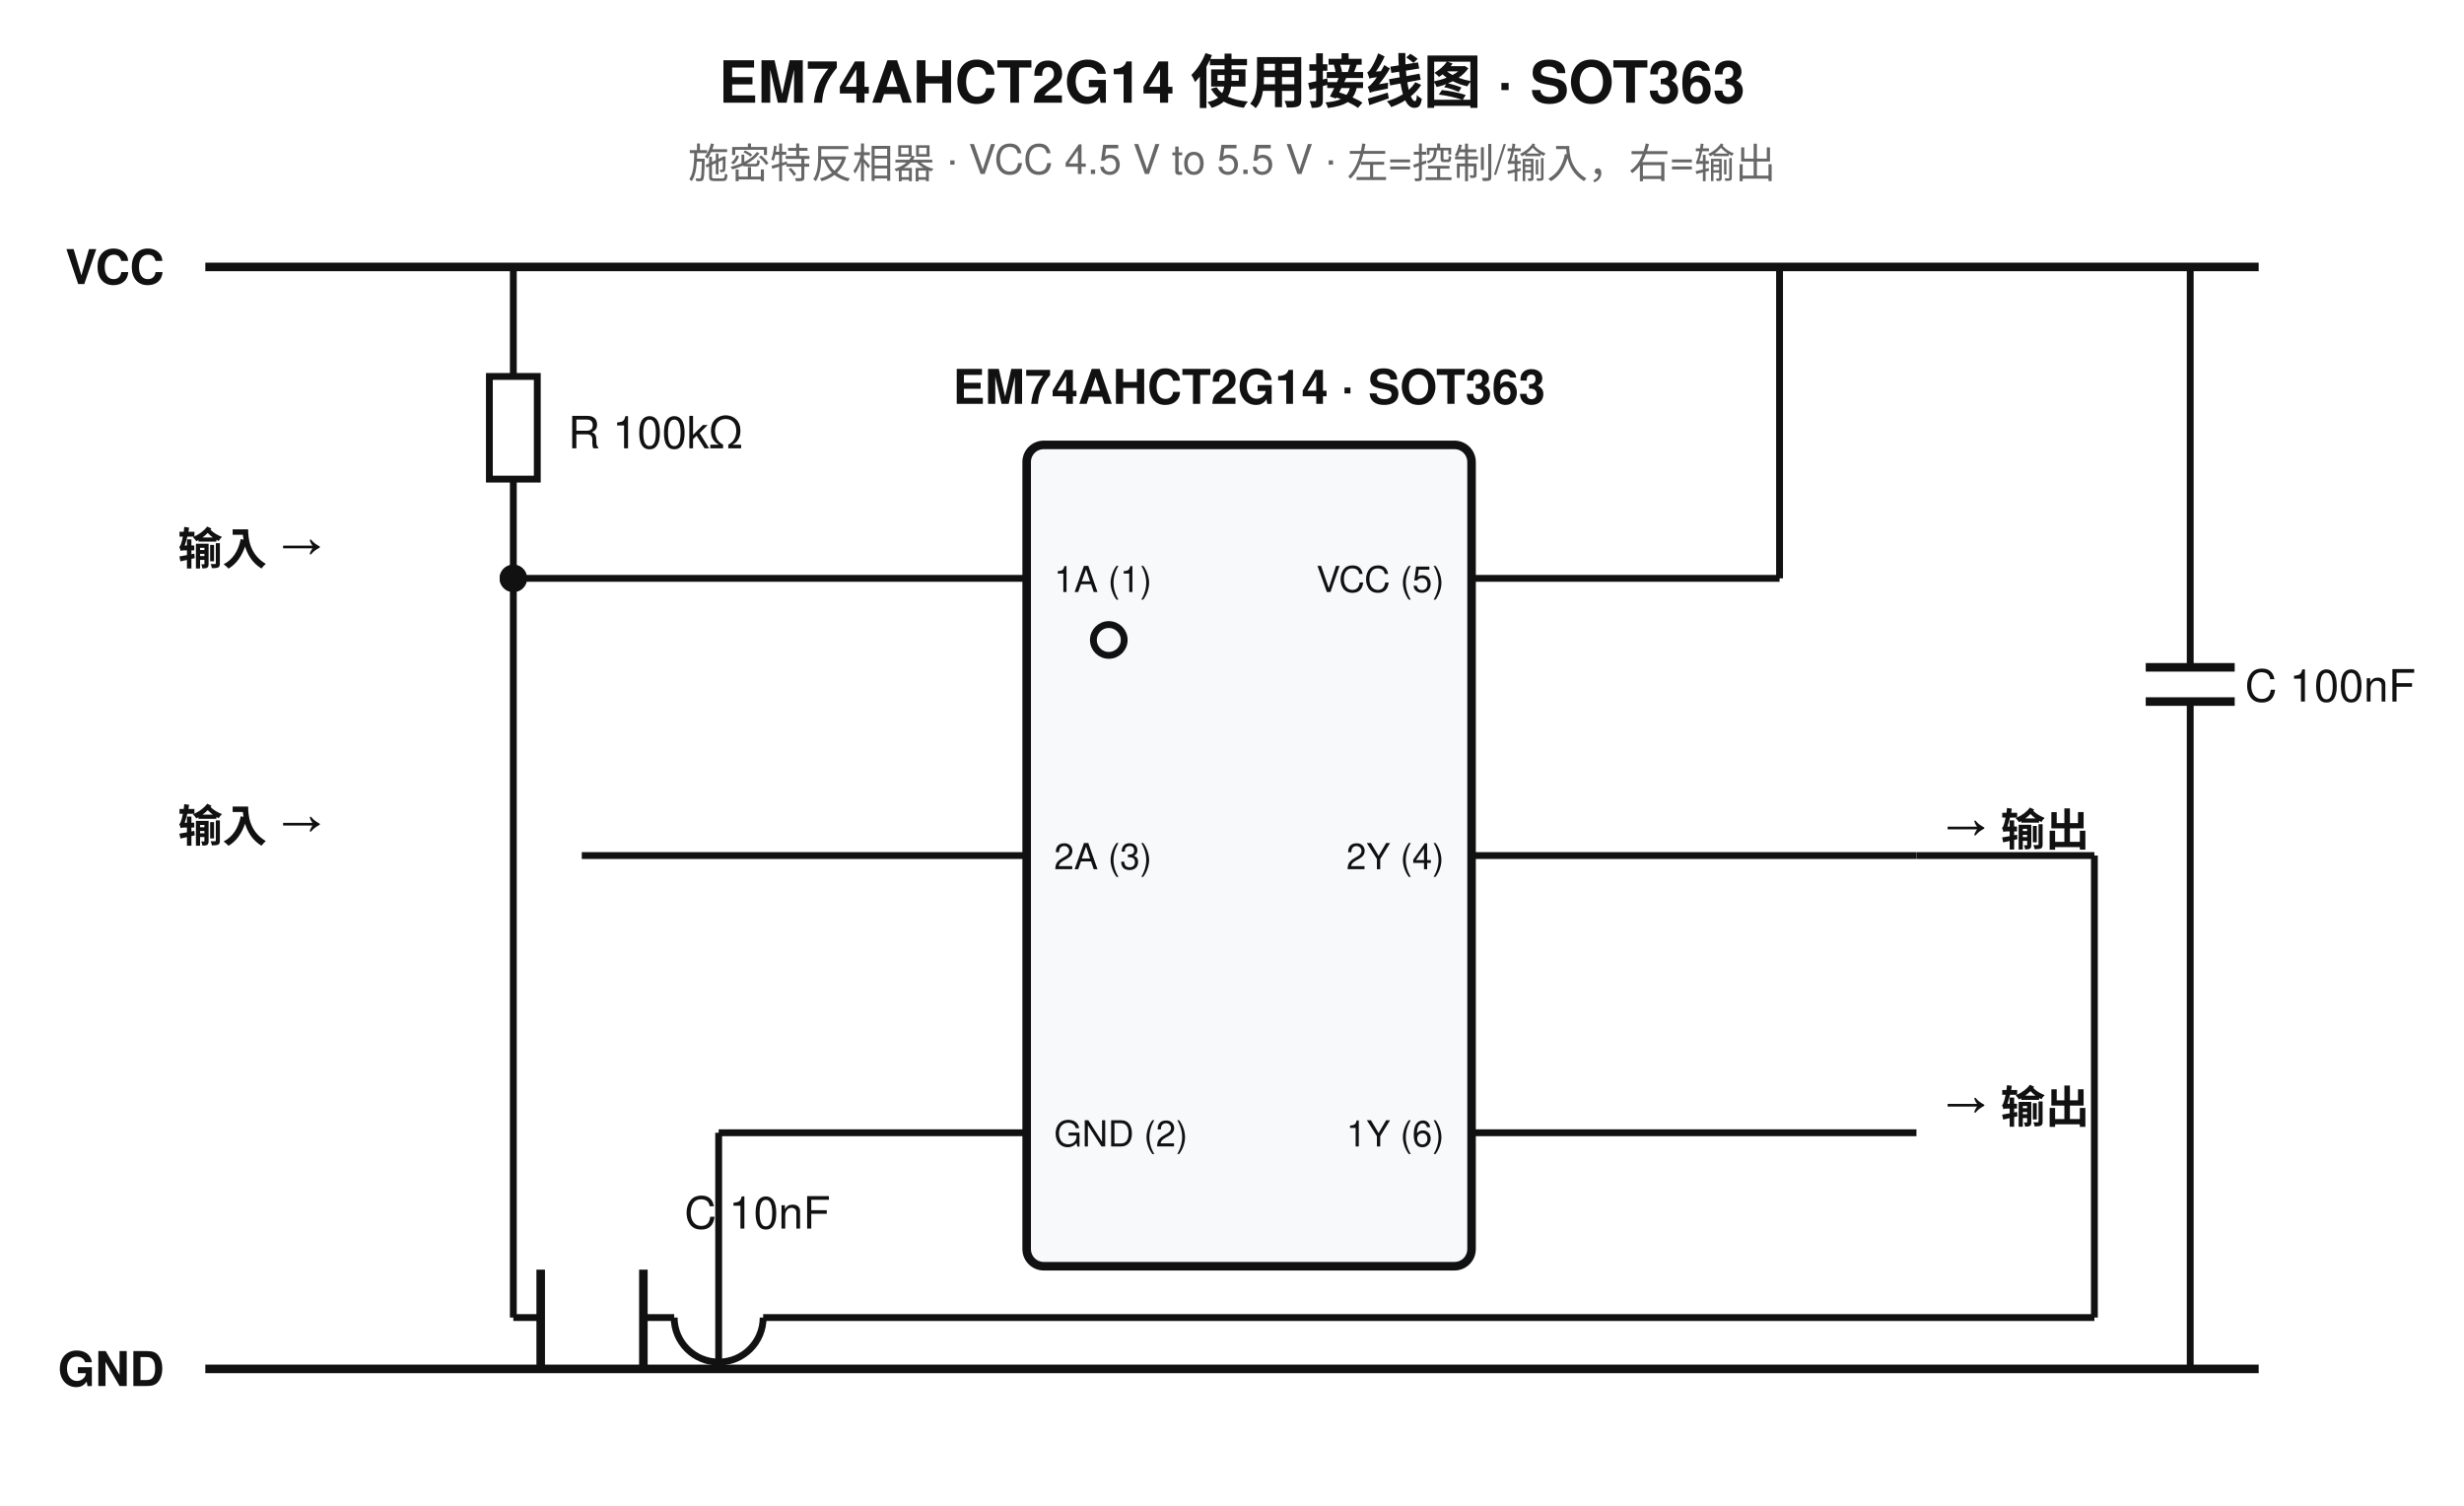
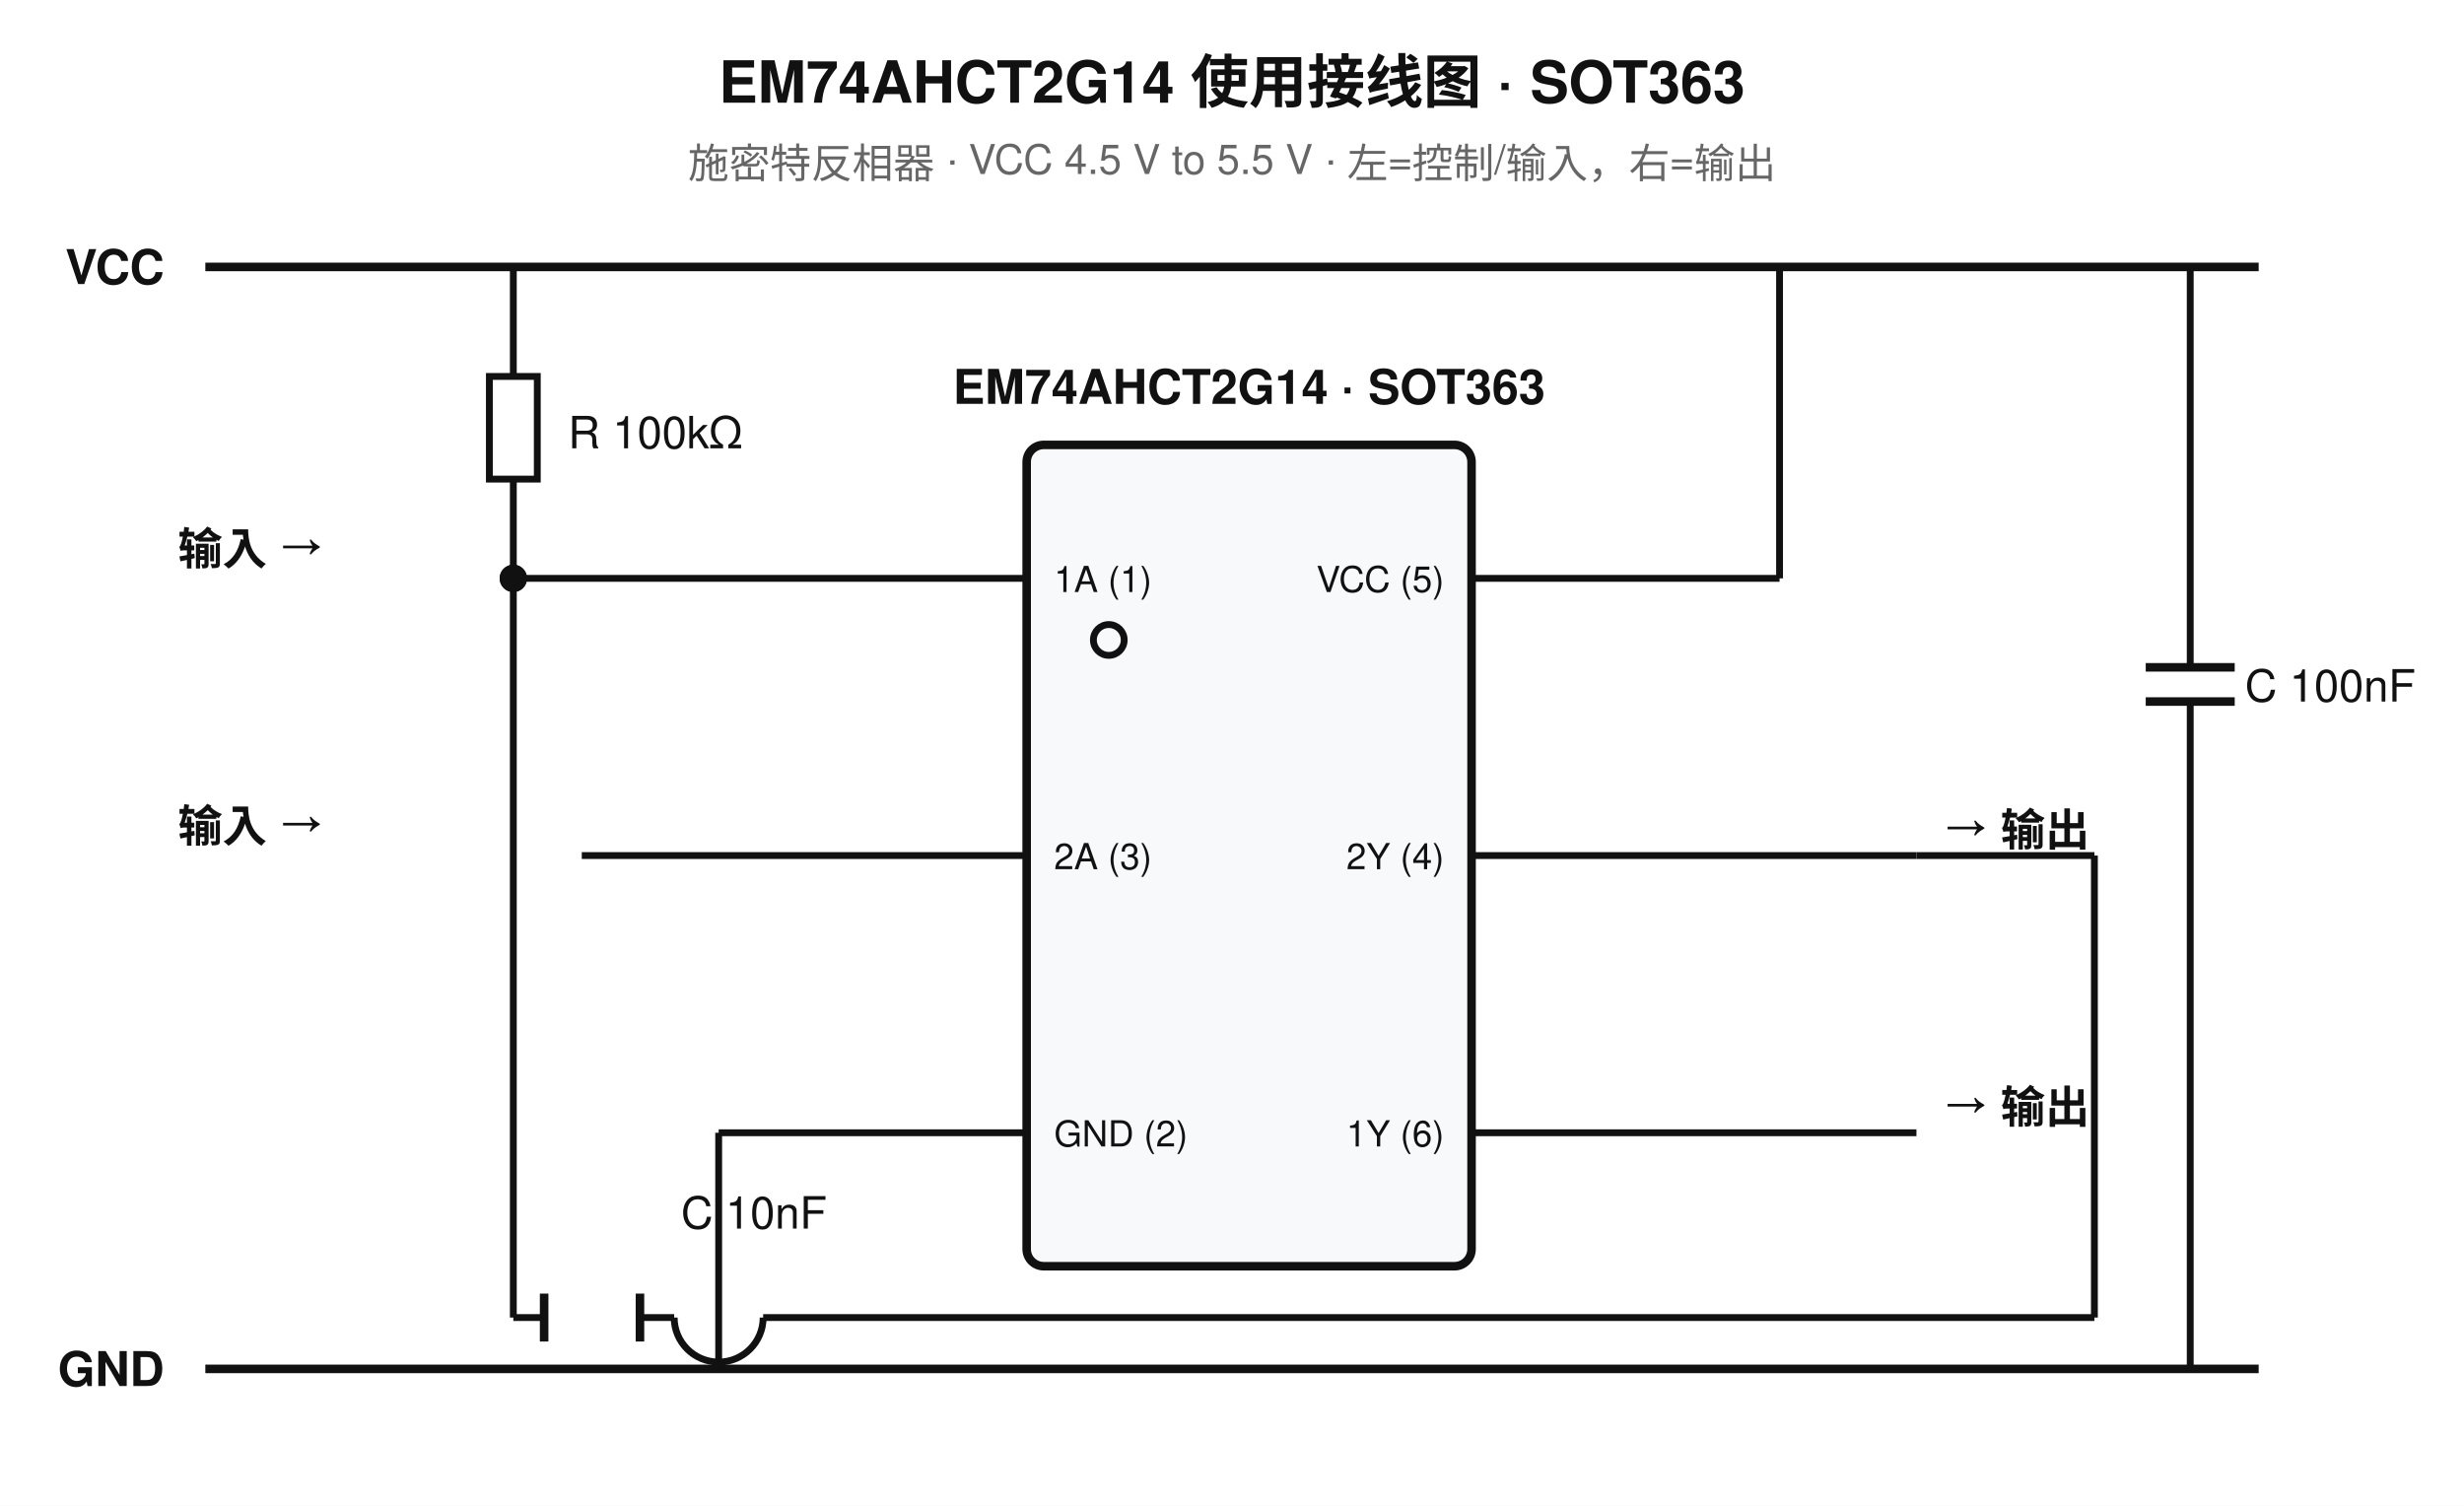
<svg xmlns="http://www.w3.org/2000/svg" viewBox="0 0 720 440" font-family="Helvetica,Arial,sans-serif">
  <rect width="720" height="440" fill="#fff" />
  <text x="360" y="30" text-anchor="middle" font-size="17" font-weight="bold" fill="#111">EM74AHCT2G14 使用接线图 · SOT363</text>
  <text x="360" y="52" text-anchor="middle" font-size="12" fill="#666">施密特反相器 · VCC 4.5 V to 5.5 V · 左=控制/输入，右=输出</text>
  <line x1="60" y1="78" x2="660" y2="78" stroke="#111" stroke-width="2.5" />
  <text x="48" y="83" text-anchor="end" font-size="14" font-weight="bold" fill="#111">VCC</text>
  <line x1="60" y1="400" x2="660" y2="400" stroke="#111" stroke-width="2.5" />
  <text x="48" y="405" text-anchor="end" font-size="14" font-weight="bold" fill="#111">GND</text>
  <text x="365" y="118" text-anchor="middle" font-size="14" font-weight="bold" fill="#111">EM74AHCT2G14 · SOT363</text>
  <rect x="300" y="130" width="130" height="240" rx="5" fill="#f7f9fb" stroke="#111" stroke-width="2.5" />
  <text x="308" y="173.0" font-size="10.5" fill="#111">1A (1)</text>
  <line x1="300" y1="169.0" x2="150" y2="169.0" stroke="#111" stroke-width="2" />
  <line x1="150" y1="78" x2="150" y2="110.0" stroke="#111" stroke-width="2" />
  <rect x="143" y="110.0" width="14" height="30" fill="#fff" stroke="#111" stroke-width="2" />
  <line x1="150" y1="140.0" x2="150" y2="169.0" stroke="#111" stroke-width="2" />
  <circle cx="150" cy="169.0" r="4" fill="#111" />
  <text x="166" y="131.0" font-size="13" fill="#111">R 100kΩ</text>
  <text x="52" y="165.0" font-size="13" font-weight="bold" fill="#111">输入 →</text>
  <text x="308" y="254.0" font-size="10.5" fill="#111">2A (3)</text>
  <line x1="300" y1="250.0" x2="170" y2="250.0" stroke="#111" stroke-width="2" />
  <text x="52" y="246.0" font-size="13" font-weight="bold" fill="#111">输入 →</text>
  <text x="308" y="335.0" font-size="10.5" fill="#111">GND (2)</text>
  <line x1="300" y1="331.0" x2="210" y2="331.0" stroke="#111" stroke-width="2" />
  <line x1="210" y1="331.0" x2="210" y2="400" stroke="#111" stroke-width="2" />
  <text x="422" y="173.0" text-anchor="end" font-size="10.5" fill="#111">VCC (5)</text>
  <line x1="430" y1="169.0" x2="520" y2="169.0" stroke="#111" stroke-width="2" />
  <line x1="520" y1="169.0" x2="520" y2="78" stroke="#111" stroke-width="2" />
  <text x="422" y="254.0" text-anchor="end" font-size="10.5" fill="#111">2Y (4)</text>
  <line x1="430" y1="250.0" x2="560" y2="250.0" stroke="#111" stroke-width="2" />
  <text x="568" y="246.0" font-size="13" font-weight="bold" fill="#111">→ 输出</text>
  <text x="422" y="335.0" text-anchor="end" font-size="10.5" fill="#111">1Y (6)</text>
  <line x1="430" y1="331.0" x2="560" y2="331.0" stroke="#111" stroke-width="2" />
  <text x="568" y="327.0" font-size="13" font-weight="bold" fill="#111">→ 输出</text>
  <circle cx="324" cy="187.0" r="4.5" fill="none" stroke="#111" stroke-width="2" />
  <line x1="560" y1="250.0" x2="612" y2="250.0" stroke="#111" stroke-width="2" />
  <line x1="612" y1="250.0" x2="612" y2="385" stroke="#111" stroke-width="2" />
-   <line x1="158" y1="385" x2="150" y2="385" stroke="#111" stroke-width="2" />
-   <line x1="158" y1="371" x2="158" y2="399" stroke="#111" stroke-width="2.5" />
-   <line x1="188" y1="371" x2="188" y2="399" stroke="#111" stroke-width="2.5" />
-   <line x1="188" y1="385" x2="197" y2="385" stroke="#111" stroke-width="2" />
+   <line x1="159" y1="385" x2="150" y2="385" stroke="#111" stroke-width="2" />
+   <line x1="159" y1="378" x2="159" y2="392" stroke="#111" stroke-width="2.5" />
+   <line x1="187" y1="378" x2="187" y2="392" stroke="#111" stroke-width="2.5" />
+   <line x1="187" y1="385" x2="197" y2="385" stroke="#111" stroke-width="2" />
  <path d="M197,385 A13,13 0 0,0 223,385" fill="none" stroke="#111" stroke-width="2" />
  <line x1="223" y1="385" x2="612" y2="385" stroke="#111" stroke-width="2" />
-   <text x="200" y="359" font-size="13" fill="#111">C 10nF</text>
+   <text x="199" y="359" font-size="13" fill="#111">C 10nF</text>
  <line x1="150" y1="385" x2="150" y2="169.0" stroke="#111" stroke-width="2" />
  <circle cx="150" cy="169.0" r="4" fill="#111" />
  <text x="656" y="205" font-size="13" fill="#111">C 100nF</text>
  <line x1="640" y1="78" x2="640" y2="195" stroke="#111" stroke-width="2" />
  <line x1="627" y1="195" x2="653" y2="195" stroke="#111" stroke-width="2.5" />
  <line x1="627" y1="205" x2="653" y2="205" stroke="#111" stroke-width="2.5" />
  <line x1="640" y1="205" x2="640" y2="400" stroke="#111" stroke-width="2" />
</svg>
